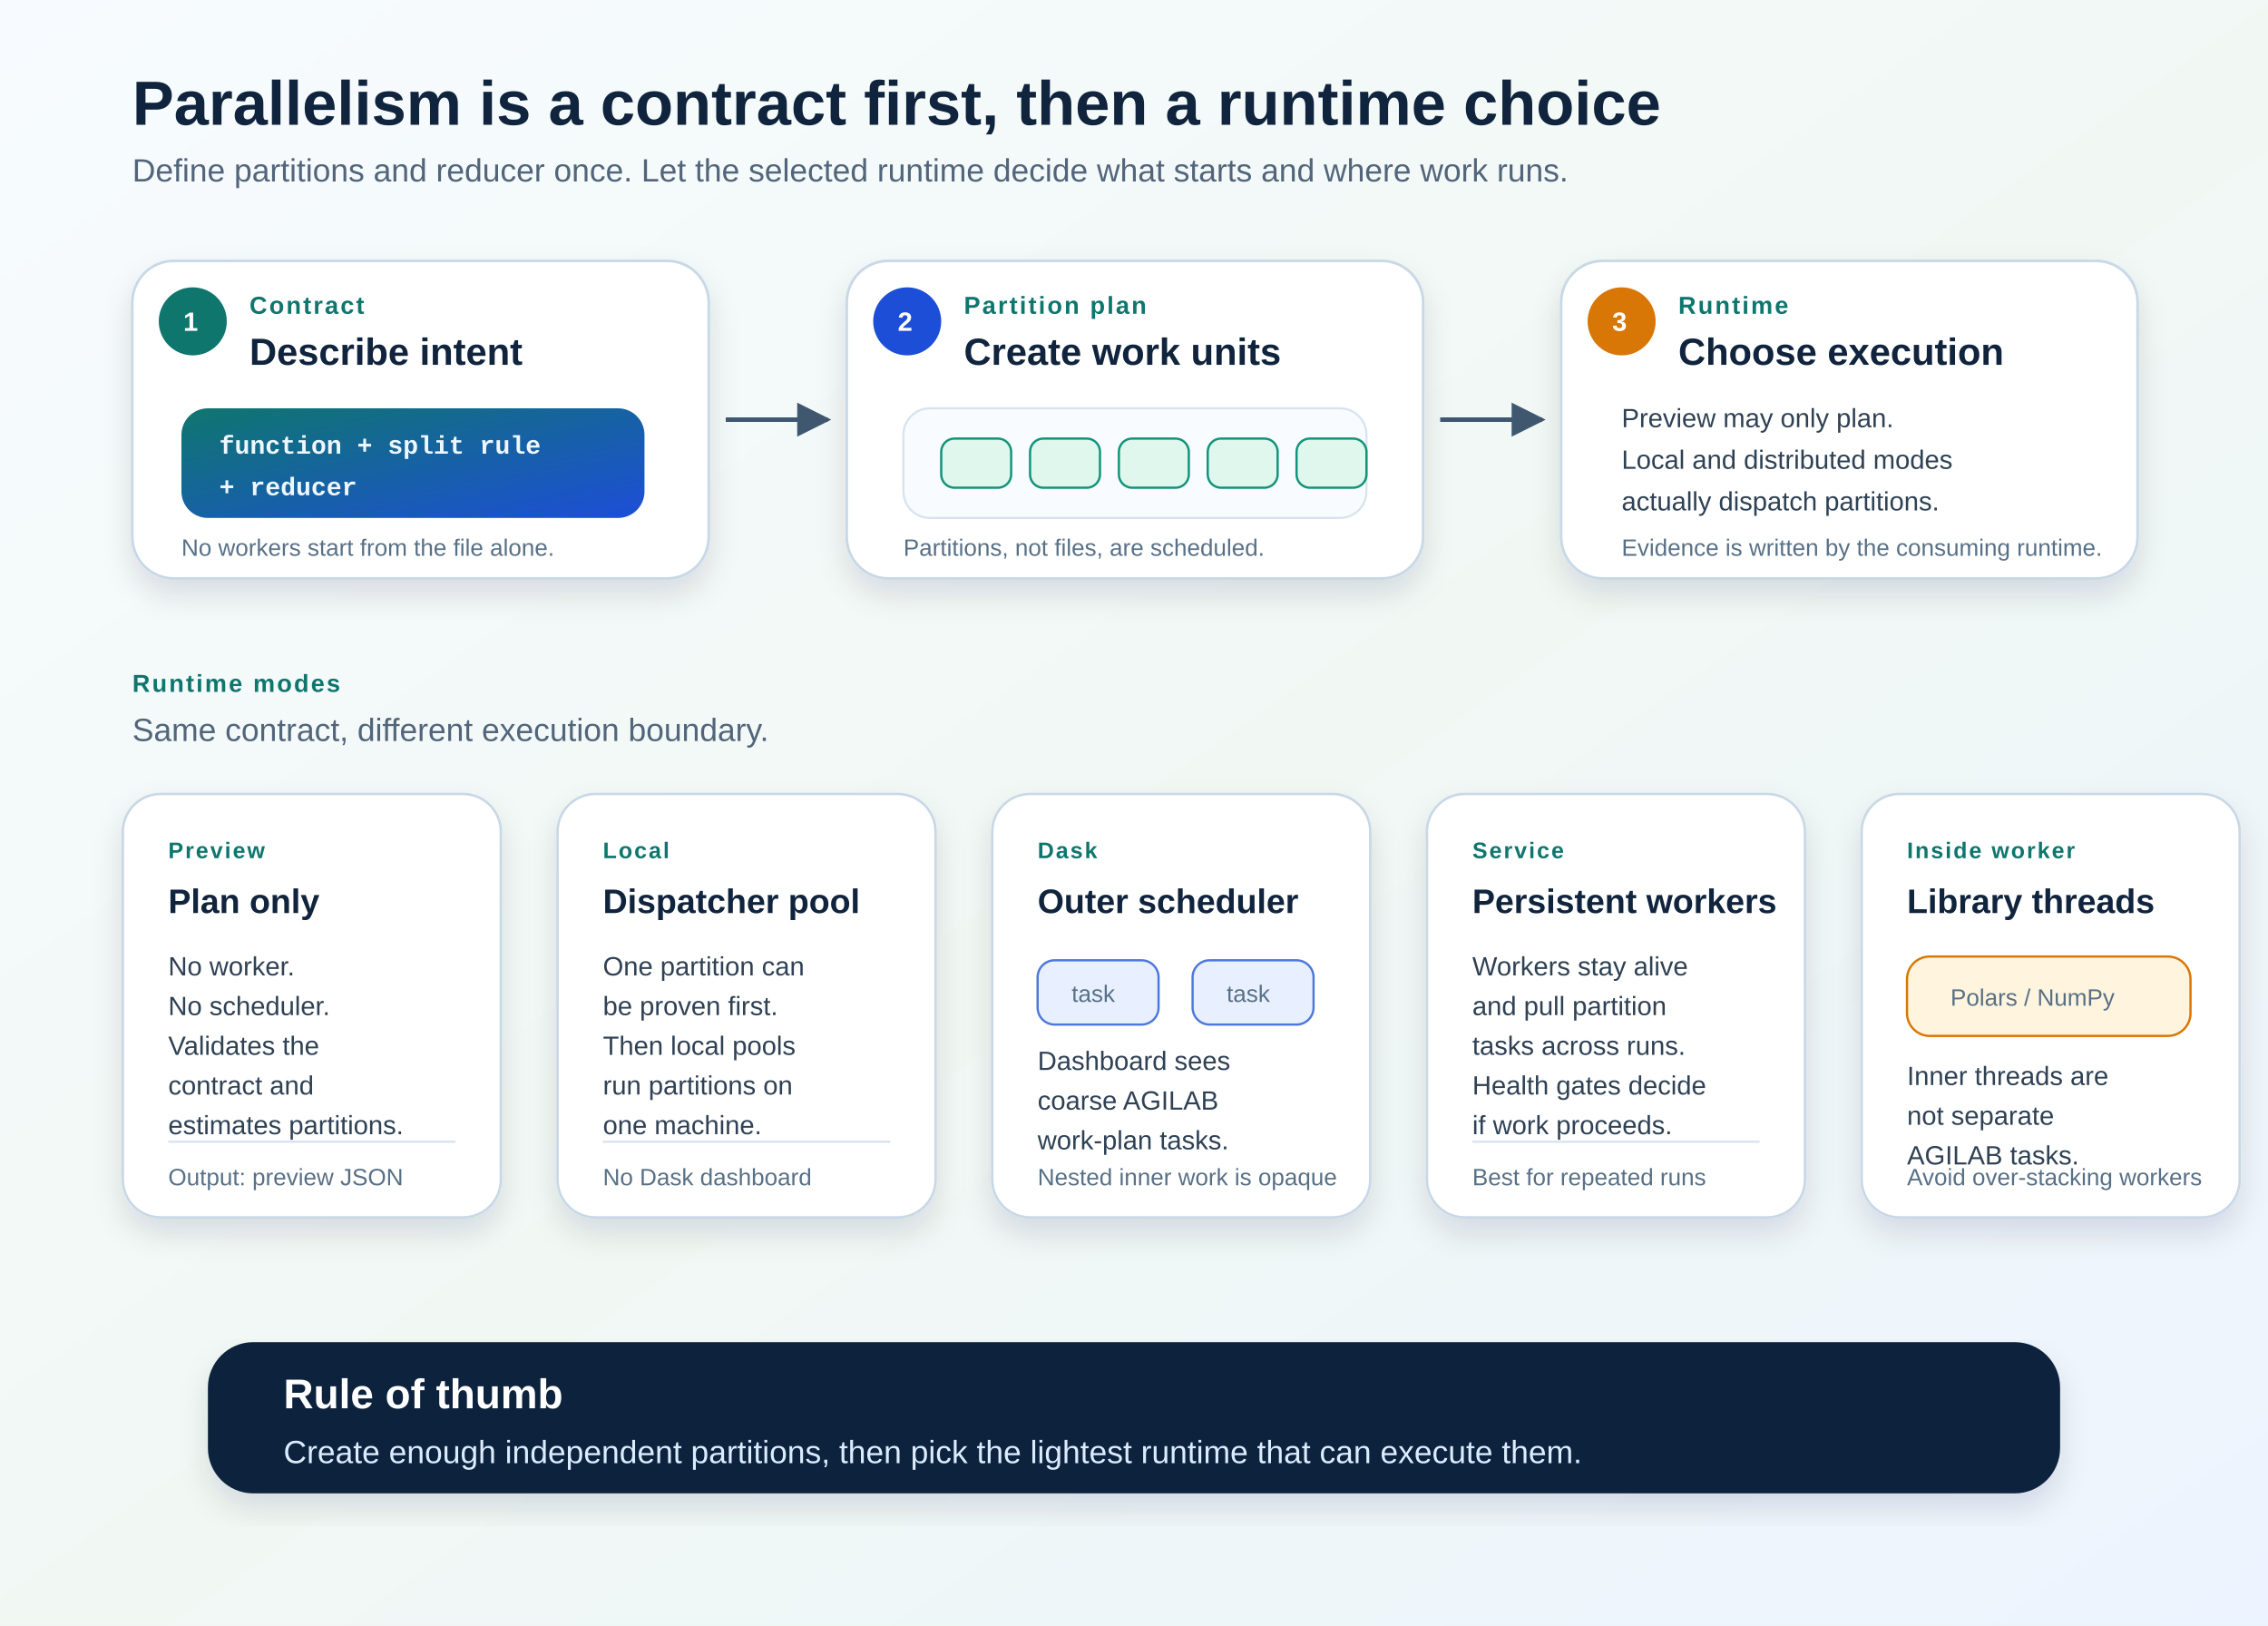
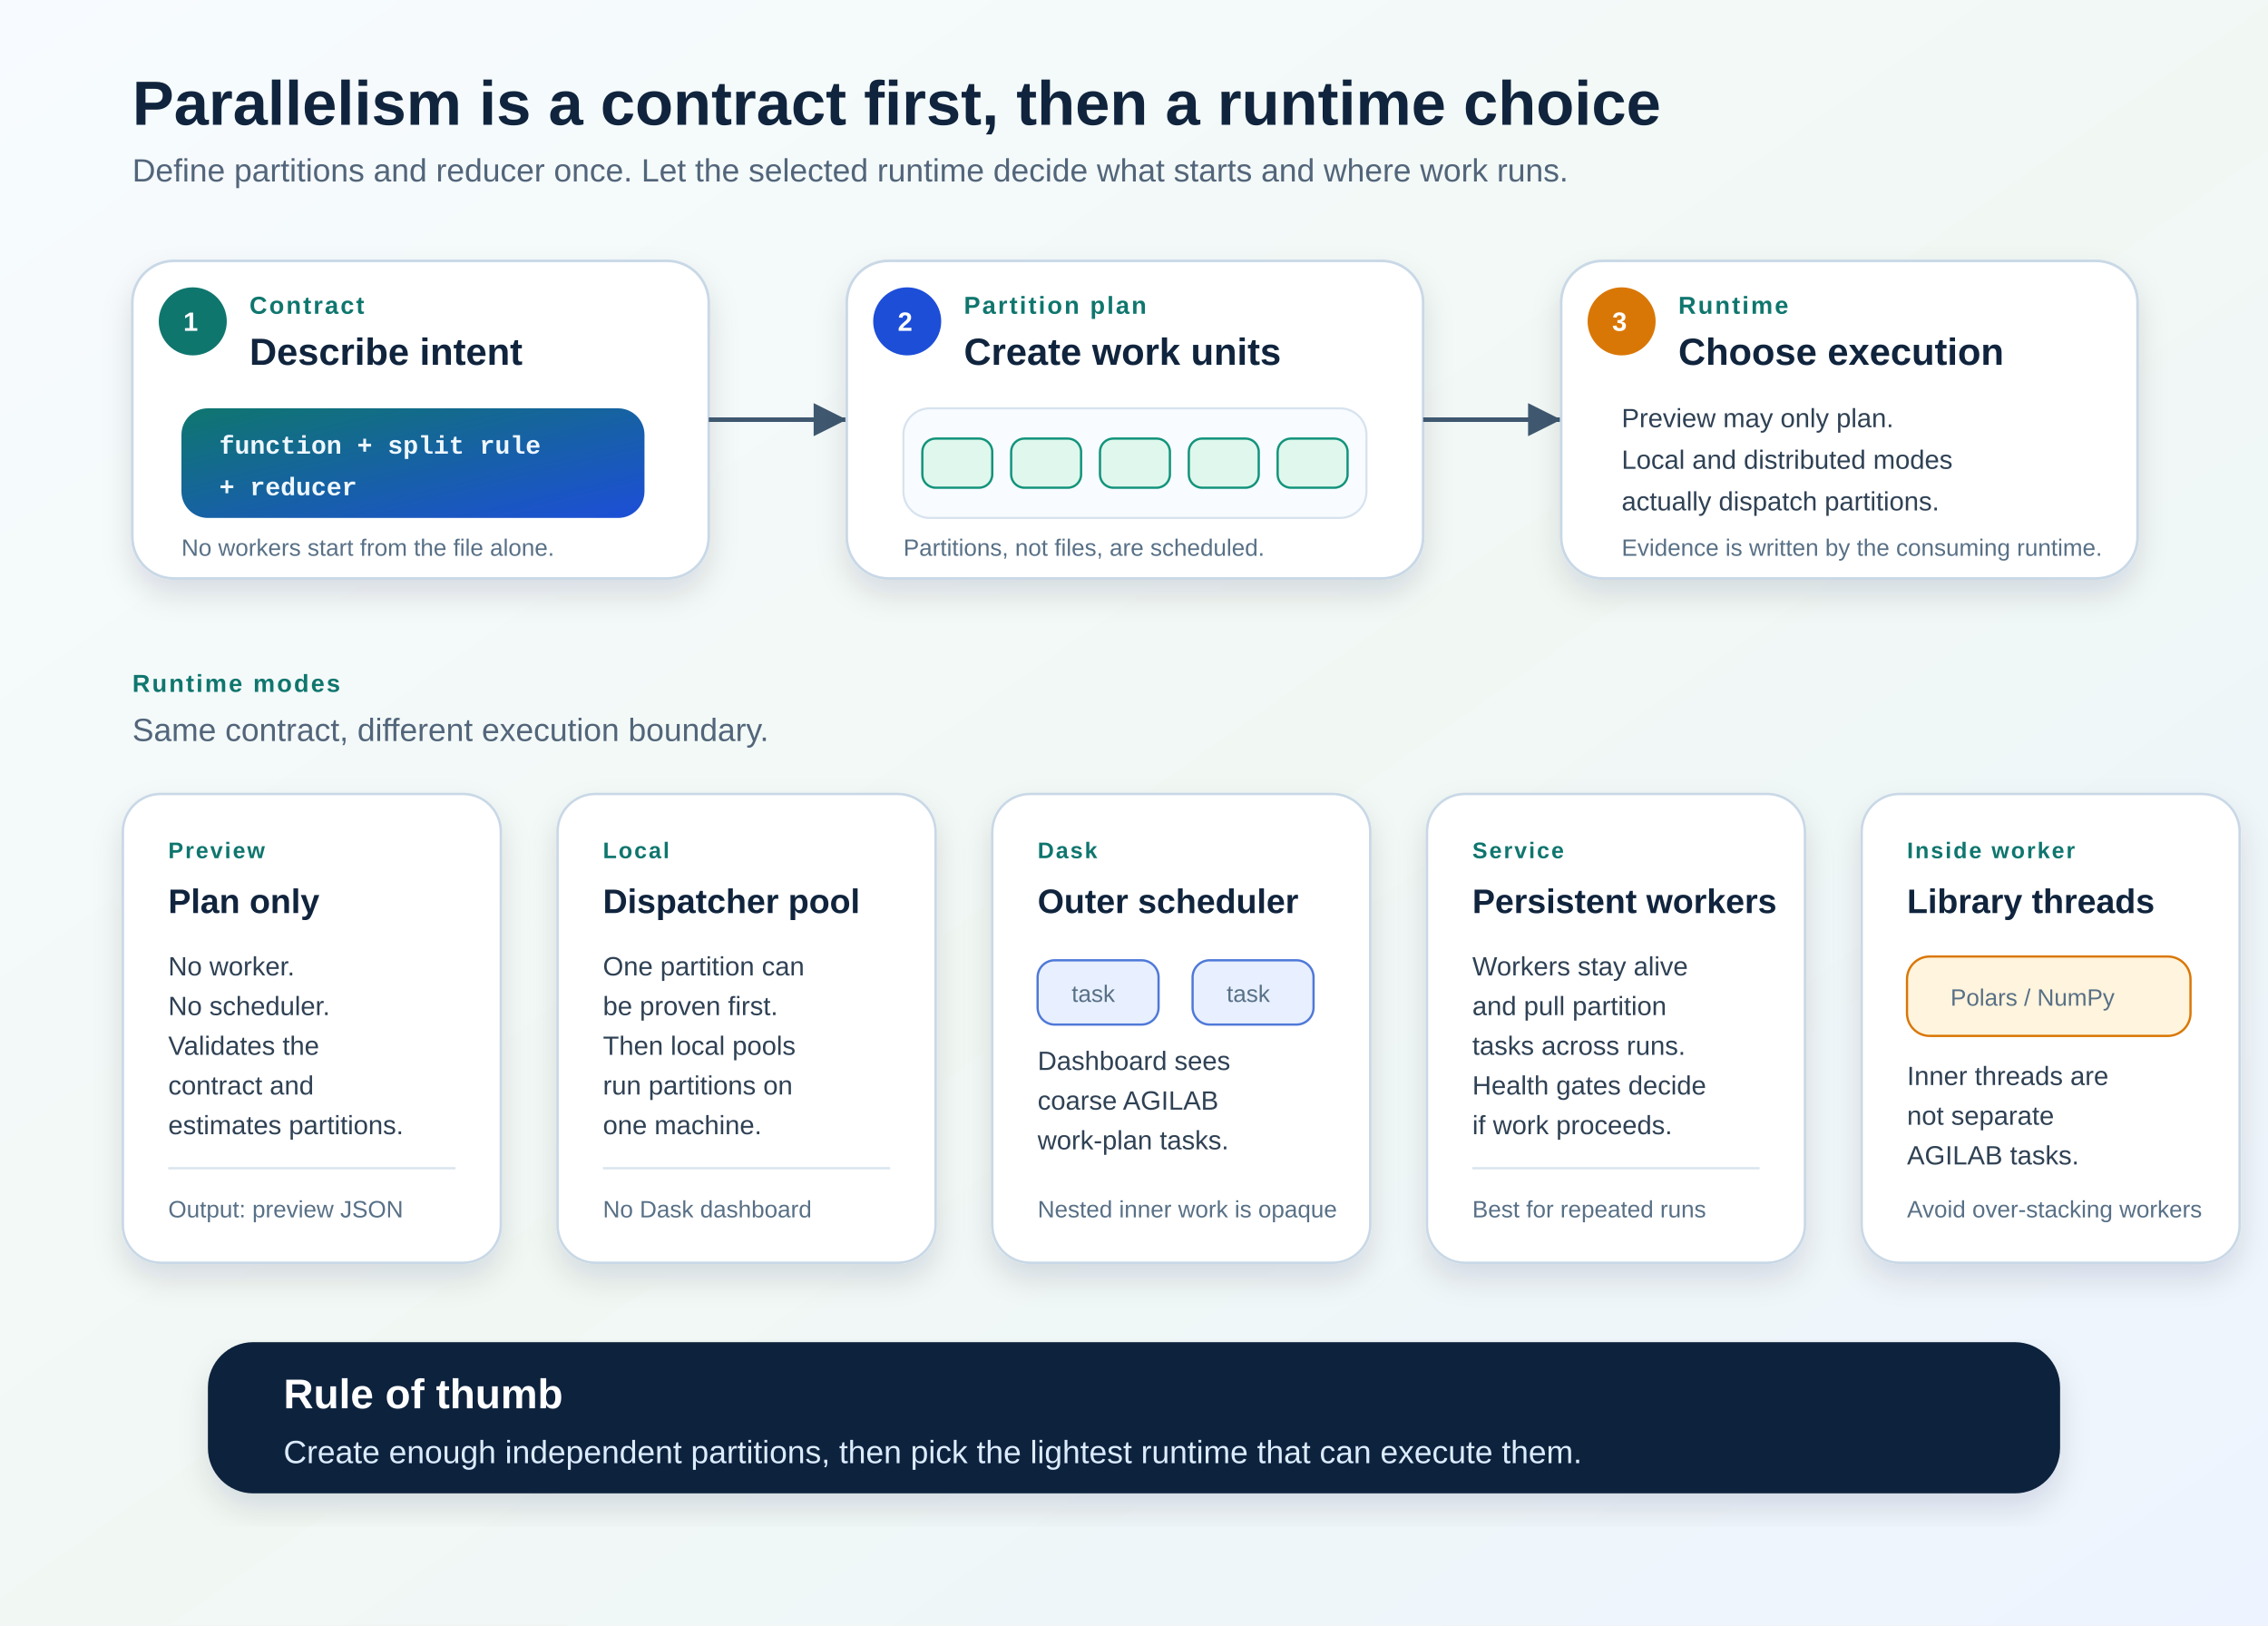
<svg xmlns="http://www.w3.org/2000/svg" viewBox="0 0 1200 860" role="img" aria-labelledby="title desc">
  <defs>
    <linearGradient id="page" x1="0" y1="0" x2="1" y2="1">
      <stop offset="0" stop-color="#f7fbff" />
      <stop offset="0.52" stop-color="#f1f8f4" />
      <stop offset="1" stop-color="#edf4ff" />
    </linearGradient>
    <linearGradient id="contractGrad" x1="0" y1="0" x2="1" y2="1">
      <stop offset="0" stop-color="#0f766e" />
      <stop offset="1" stop-color="#1d4ed8" />
    </linearGradient>
    <linearGradient id="partitionGrad" x1="0" y1="0" x2="1" y2="1">
      <stop offset="0" stop-color="#ecfdf5" />
      <stop offset="1" stop-color="#dbeafe" />
    </linearGradient>
    <filter id="shadow" x="-12%" y="-12%" width="124%" height="134%">
      <feDropShadow dx="0" dy="8" stdDeviation="8" flood-color="#0f172a" flood-opacity="0.12" />
    </filter>
-     <marker id="arrow" viewBox="0 0 12 12" refX="10" refY="6" markerWidth="9" markerHeight="9" orient="auto">
+     <marker id="arrow" viewBox="0 0 12 12" refX="11" refY="6" markerUnits="userSpaceOnUse" markerWidth="21" markerHeight="21" orient="auto">
      <path d="M 1 1 L 11 6 L 1 11 Z" fill="#3f5870" />
    </marker>
    <style>
      .title { font: 700 33px Arial, Helvetica, sans-serif; fill: #10243d; }
      .subtitle { font: 400 17px Arial, Helvetica, sans-serif; fill: #52657a; }
      .step-num { font: 700 14px Arial, Helvetica, sans-serif; fill: #ffffff; }
      .step-label { font: 700 13px Arial, Helvetica, sans-serif; letter-spacing: .08em; text-transform: uppercase; fill: #0f766e; }
      .step-title { font: 700 20px Arial, Helvetica, sans-serif; fill: #10243d; }
      .card-title { font: 700 18px Arial, Helvetica, sans-serif; fill: #10243d; }
      .mode-label { font: 700 12px Arial, Helvetica, sans-serif; letter-spacing: .08em; text-transform: uppercase; fill: #0f766e; }
      .body { font: 400 14px Arial, Helvetica, sans-serif; fill: #2f4154; }
      .note { font: 400 12.5px Arial, Helvetica, sans-serif; fill: #587086; }
      .mono { font: 700 13.5px "Courier New", monospace; fill: #eef7ff; }
      .panel { fill: #ffffff; stroke: #c9d8e6; stroke-width: 1.4; filter: url(#shadow); }
      .card { fill: #ffffff; stroke: #c9d8e6; stroke-width: 1.3; filter: url(#shadow); }
      .soft { fill: #f8fbff; stroke: #d7e3ee; stroke-width: 1.1; }
      .partition { fill: #dff7ec; stroke: #12937b; stroke-width: 1.2; }
      .worker { fill: #e8f0ff; stroke: #4f79d8; stroke-width: 1.2; }
      .inner { fill: #fff4dd; stroke: #d97706; stroke-width: 1.2; }
      .arrow { stroke: #3f5870; stroke-width: 2.4; fill: none; marker-end: url(#arrow); }
      .muted-line { stroke: #d9e4ef; stroke-width: 1.2; }
    </style>
  </defs>
  <rect width="1200" height="860" fill="url(#page)" />
  <text class="title" x="70" y="66">Parallelism is a contract first, then a runtime choice</text>
  <text class="subtitle" x="70" y="96">Define partitions and reducer once. Let the selected runtime decide what starts and where work runs.</text>
  <g id="top-flow">
    <rect class="panel" x="70" y="138" width="305" height="168" rx="22" />
    <circle cx="102" cy="170" r="18" fill="#0f766e" />
    <text class="step-num" x="97" y="175">1</text>
    <text class="step-label" x="132" y="166">Contract</text>
    <text class="step-title" x="132" y="193">Describe intent</text>
    <rect x="96" y="216" width="245" height="58" rx="14" fill="url(#contractGrad)" />
    <text class="mono" x="116" y="240">
      <tspan x="116" dy="0">function + split rule</tspan>
      <tspan x="116" dy="22">+ reducer</tspan>
    </text>
    <text class="note" x="96" y="294">No workers start from the file alone.</text>
-     <path class="arrow" d="M 384 222 L 438 222" />
+     <path class="arrow" d="M 375 222 L 448 222" />
    <rect class="panel" x="448" y="138" width="305" height="168" rx="22" />
    <circle cx="480" cy="170" r="18" fill="#1d4ed8" />
    <text class="step-num" x="475" y="175">2</text>
    <text class="step-label" x="510" y="166">Partition plan</text>
    <text class="step-title" x="510" y="193">Create work units</text>
    <rect class="soft" x="478" y="216" width="245" height="58" rx="14" />
-     <g transform="translate(498 232)">
+     <g transform="translate(488 232)">
      <rect class="partition" x="0" y="0" width="37" height="26" rx="7" />
      <rect class="partition" x="47" y="0" width="37" height="26" rx="7" />
      <rect class="partition" x="94" y="0" width="37" height="26" rx="7" />
      <rect class="partition" x="141" y="0" width="37" height="26" rx="7" />
      <rect class="partition" x="188" y="0" width="37" height="26" rx="7" />
    </g>
    <text class="note" x="478" y="294">Partitions, not files, are scheduled.</text>
-     <path class="arrow" d="M 762 222 L 816 222" />
+     <path class="arrow" d="M 753 222 L 826 222" />
    <rect class="panel" x="826" y="138" width="305" height="168" rx="22" />
    <circle cx="858" cy="170" r="18" fill="#d97706" />
    <text class="step-num" x="853" y="175">3</text>
    <text class="step-label" x="888" y="166">Runtime</text>
    <text class="step-title" x="888" y="193">Choose execution</text>
    <text class="body" x="858" y="226">
      <tspan x="858" dy="0">Preview may only plan.</tspan>
      <tspan x="858" dy="22">Local and distributed modes</tspan>
      <tspan x="858" dy="22">actually dispatch partitions.</tspan>
    </text>
    <text class="note" x="858" y="294">Evidence is written by the consuming runtime.</text>
  </g>
  <text class="step-label" x="70" y="366">Runtime modes</text>
  <text class="subtitle" x="70" y="392">Same contract, different execution boundary.</text>
  <g id="mode-cards">
    <g transform="translate(65 420)">
-       <rect class="card" x="0" y="0" width="200" height="224" rx="20" />
+       <rect class="card" x="0" y="0" width="200" height="248" rx="20" />
      <text class="mode-label" x="24" y="34">Preview</text>
      <text class="card-title" x="24" y="63">Plan only</text>
      <text class="body" x="24" y="96">
        <tspan x="24" dy="0">No worker.</tspan>
        <tspan x="24" dy="21">No scheduler.</tspan>
        <tspan x="24" dy="21">Validates the</tspan>
        <tspan x="24" dy="21">contract and</tspan>
        <tspan x="24" dy="21">estimates partitions.</tspan>
      </text>
-       <line class="muted-line" x1="24" y1="184" x2="176" y2="184" />
-       <text class="note" x="24" y="207">Output: preview JSON</text>
+       <line class="muted-line" x1="24" y1="198" x2="176" y2="198" />
+       <text class="note" x="24" y="224">Output: preview JSON</text>
    </g>
    <g transform="translate(295 420)">
-       <rect class="card" x="0" y="0" width="200" height="224" rx="20" />
+       <rect class="card" x="0" y="0" width="200" height="248" rx="20" />
      <text class="mode-label" x="24" y="34">Local</text>
      <text class="card-title" x="24" y="63">Dispatcher pool</text>
      <text class="body" x="24" y="96">
        <tspan x="24" dy="0">One partition can</tspan>
        <tspan x="24" dy="21">be proven first.</tspan>
        <tspan x="24" dy="21">Then local pools</tspan>
        <tspan x="24" dy="21">run partitions on</tspan>
        <tspan x="24" dy="21">one machine.</tspan>
      </text>
-       <line class="muted-line" x1="24" y1="184" x2="176" y2="184" />
-       <text class="note" x="24" y="207">No Dask dashboard</text>
+       <line class="muted-line" x1="24" y1="198" x2="176" y2="198" />
+       <text class="note" x="24" y="224">No Dask dashboard</text>
    </g>
    <g transform="translate(525 420)">
-       <rect class="card" x="0" y="0" width="200" height="224" rx="20" />
+       <rect class="card" x="0" y="0" width="200" height="248" rx="20" />
      <text class="mode-label" x="24" y="34">Dask</text>
      <text class="card-title" x="24" y="63">Outer scheduler</text>
      <g transform="translate(24 88)">
        <rect class="worker" x="0" y="0" width="64" height="34" rx="9" />
        <rect class="worker" x="82" y="0" width="64" height="34" rx="9" />
        <text class="note" x="18" y="22">task</text>
        <text class="note" x="100" y="22">task</text>
      </g>
      <text class="body" x="24" y="146">
        <tspan x="24" dy="0">Dashboard sees</tspan>
        <tspan x="24" dy="21">coarse AGILAB</tspan>
        <tspan x="24" dy="21">work-plan tasks.</tspan>
      </text>
-       <text class="note" x="24" y="207">Nested inner work is opaque</text>
+       <text class="note" x="24" y="224">Nested inner work is opaque</text>
    </g>
    <g transform="translate(755 420)">
-       <rect class="card" x="0" y="0" width="200" height="224" rx="20" />
+       <rect class="card" x="0" y="0" width="200" height="248" rx="20" />
      <text class="mode-label" x="24" y="34">Service</text>
      <text class="card-title" x="24" y="63">Persistent workers</text>
      <text class="body" x="24" y="96">
        <tspan x="24" dy="0">Workers stay alive</tspan>
        <tspan x="24" dy="21">and pull partition</tspan>
        <tspan x="24" dy="21">tasks across runs.</tspan>
        <tspan x="24" dy="21">Health gates decide</tspan>
        <tspan x="24" dy="21">if work proceeds.</tspan>
      </text>
-       <line class="muted-line" x1="24" y1="184" x2="176" y2="184" />
-       <text class="note" x="24" y="207">Best for repeated runs</text>
+       <line class="muted-line" x1="24" y1="198" x2="176" y2="198" />
+       <text class="note" x="24" y="224">Best for repeated runs</text>
    </g>
    <g transform="translate(985 420)">
-       <rect class="card" x="0" y="0" width="200" height="224" rx="20" />
+       <rect class="card" x="0" y="0" width="200" height="248" rx="20" />
      <text class="mode-label" x="24" y="34">Inside worker</text>
      <text class="card-title" x="24" y="63">Library threads</text>
      <rect class="inner" x="24" y="86" width="150" height="42" rx="12" />
      <text class="note" x="47" y="112">Polars / NumPy</text>
      <text class="body" x="24" y="154">
        <tspan x="24" dy="0">Inner threads are</tspan>
        <tspan x="24" dy="21">not separate</tspan>
        <tspan x="24" dy="21">AGILAB tasks.</tspan>
      </text>
-       <text class="note" x="24" y="207">Avoid over-stacking workers</text>
+       <text class="note" x="24" y="224">Avoid over-stacking workers</text>
    </g>
  </g>
  <g id="bottom-rule">
    <rect x="110" y="710" width="980" height="80" rx="24" fill="#10243d" filter="url(#shadow)" />
    <text x="150" y="745" font-family="Arial, Helvetica, sans-serif" font-size="22" font-weight="700" fill="#ffffff">Rule of thumb</text>
    <text x="150" y="774" font-family="Arial, Helvetica, sans-serif" font-size="17" fill="#dcecff">Create enough independent partitions, then pick the lightest runtime that can execute them.</text>
  </g>
</svg>
